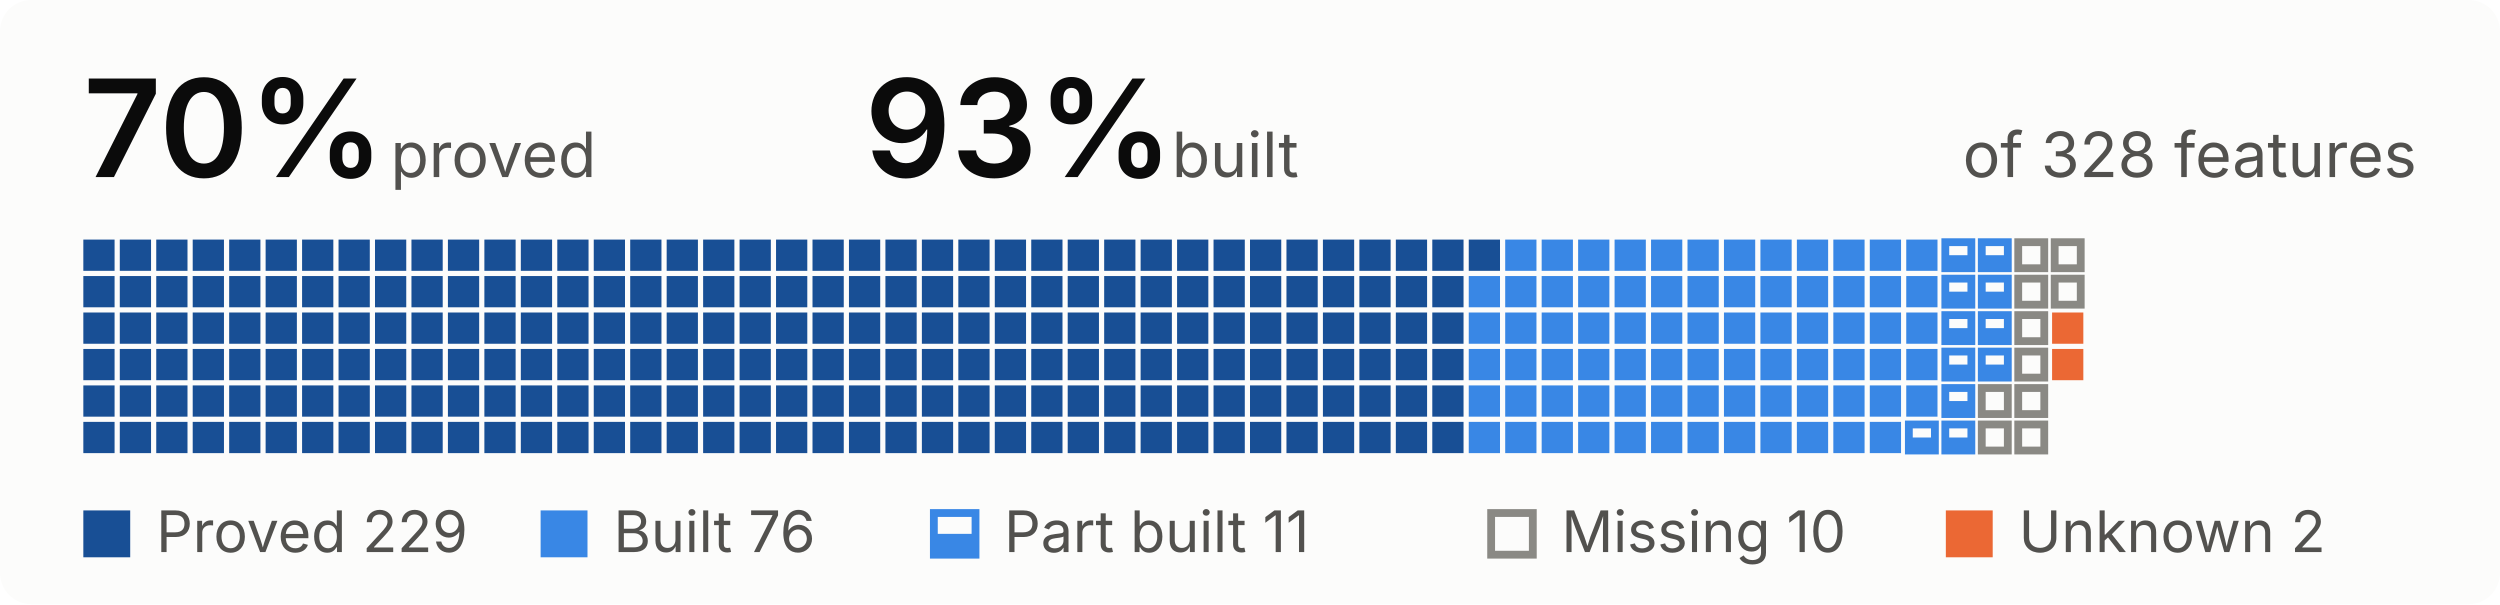
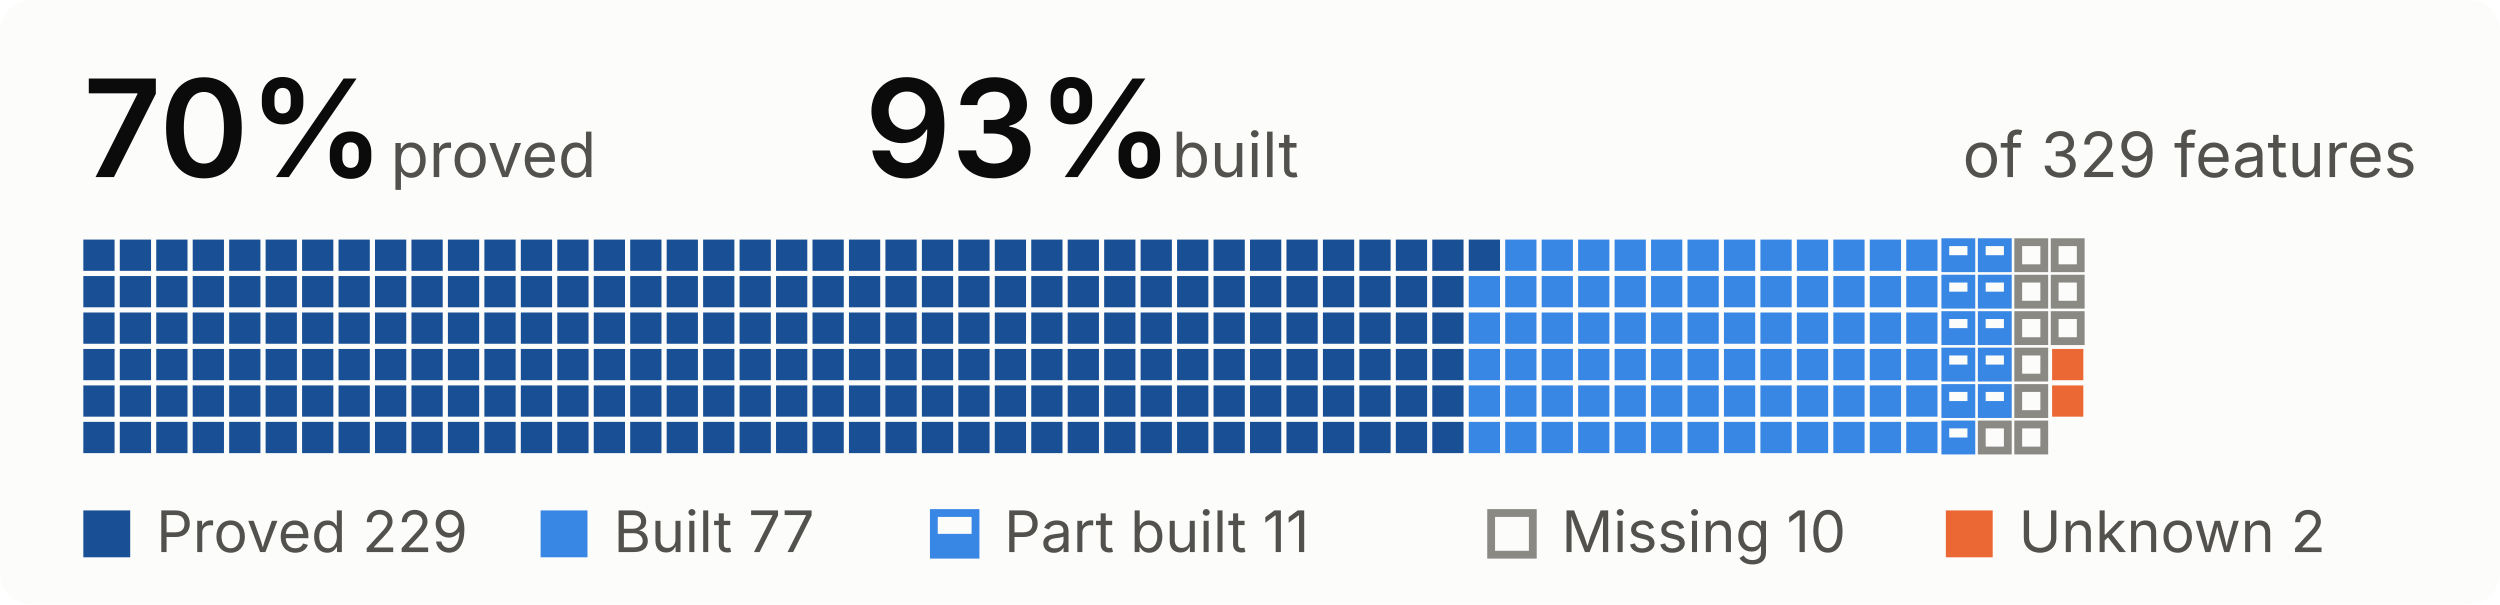
- <svg xmlns="http://www.w3.org/2000/svg" width="480" height="116" viewBox="0 0 480 116" role="img" aria-label="70 percent proved, 93 percent built, of 328 features">
+ <svg xmlns="http://www.w3.org/2000/svg" width="480" height="116" viewBox="0 0 480 116" role="img" aria-label="70 percent proved, 93 percent built, of 329 features">
  <style>
.bg{fill:#fcfcfb}.t{fill:#0b0b0b}.s{fill:#52514e}.rule{fill:#e1e0d9}
.proved{fill:#184f95}.built{fill:#3987e5}.unknown{fill:#eb6834}
.part-o{fill:none;stroke:#3987e5;stroke-width:1.5}.part-f{fill:#3987e5}
.missing{fill:none;stroke:#8a8984;stroke-width:1.5}
.pass{fill:#184f95}.fail{fill:#eb6834}.none{fill:none;stroke:#8a8984;stroke-width:1.5}
@media (prefers-color-scheme:dark){
.bg{fill:#1a1a19}.t{fill:#f0efec}.s{fill:#c3c2b7}.rule{fill:#383835}
.proved{fill:#86b6ef}.built{fill:#3987e5}.unknown{fill:#d95926}
.part-o{stroke:#3987e5}.part-f{fill:#3987e5}
.missing{stroke:#8d8c85}
.pass{fill:#86b6ef}.fail{fill:#d95926}.none{stroke:#8d8c85}
}
text{font-family:system-ui,-apple-system,"Segoe UI",sans-serif;font-size:12px}
.big{font-size:26px;font-weight:600}.b{font-weight:600}.xs{font-size:11px}
</style>
  <rect width="480" height="116" rx="6" class="bg" />
  <text x="16.0" y="34.0" class="t big">70%</text>
  <text x="75.0" y="34.0" class="s">proved</text>
  <text x="166.0" y="34.0" class="t big">93%</text>
  <text x="225.0" y="34.0" class="s">built</text>
-   <text x="464.0" y="34.0" class="s" text-anchor="end">of 328 features</text>
+   <text x="464.0" y="34.0" class="s" text-anchor="end">of 329 features</text>
  <rect x="16.0" y="46.0" width="6" height="6" class="proved" />
  <rect x="16.0" y="53.0" width="6" height="6" class="proved" />
  <rect x="16.0" y="60.0" width="6" height="6" class="proved" />
  <rect x="16.0" y="67.0" width="6" height="6" class="proved" />
  <rect x="16.0" y="74.0" width="6" height="6" class="proved" />
  <rect x="16.0" y="81.0" width="6" height="6" class="proved" />
  <rect x="23.0" y="46.0" width="6" height="6" class="proved" />
  <rect x="23.0" y="53.0" width="6" height="6" class="proved" />
  <rect x="23.0" y="60.0" width="6" height="6" class="proved" />
  <rect x="23.0" y="67.0" width="6" height="6" class="proved" />
  <rect x="23.0" y="74.0" width="6" height="6" class="proved" />
  <rect x="23.0" y="81.0" width="6" height="6" class="proved" />
  <rect x="30.0" y="46.0" width="6" height="6" class="proved" />
  <rect x="30.0" y="53.0" width="6" height="6" class="proved" />
  <rect x="30.0" y="60.0" width="6" height="6" class="proved" />
  <rect x="30.0" y="67.0" width="6" height="6" class="proved" />
  <rect x="30.0" y="74.0" width="6" height="6" class="proved" />
  <rect x="30.0" y="81.0" width="6" height="6" class="proved" />
  <rect x="37.0" y="46.0" width="6" height="6" class="proved" />
  <rect x="37.0" y="53.0" width="6" height="6" class="proved" />
  <rect x="37.0" y="60.0" width="6" height="6" class="proved" />
  <rect x="37.0" y="67.0" width="6" height="6" class="proved" />
  <rect x="37.0" y="74.0" width="6" height="6" class="proved" />
  <rect x="37.0" y="81.0" width="6" height="6" class="proved" />
  <rect x="44.0" y="46.0" width="6" height="6" class="proved" />
  <rect x="44.0" y="53.0" width="6" height="6" class="proved" />
  <rect x="44.0" y="60.0" width="6" height="6" class="proved" />
  <rect x="44.0" y="67.0" width="6" height="6" class="proved" />
  <rect x="44.0" y="74.0" width="6" height="6" class="proved" />
  <rect x="44.0" y="81.0" width="6" height="6" class="proved" />
  <rect x="51.0" y="46.0" width="6" height="6" class="proved" />
  <rect x="51.0" y="53.0" width="6" height="6" class="proved" />
  <rect x="51.0" y="60.0" width="6" height="6" class="proved" />
  <rect x="51.0" y="67.0" width="6" height="6" class="proved" />
  <rect x="51.0" y="74.0" width="6" height="6" class="proved" />
  <rect x="51.0" y="81.0" width="6" height="6" class="proved" />
  <rect x="58.0" y="46.0" width="6" height="6" class="proved" />
  <rect x="58.0" y="53.0" width="6" height="6" class="proved" />
  <rect x="58.0" y="60.0" width="6" height="6" class="proved" />
  <rect x="58.0" y="67.0" width="6" height="6" class="proved" />
  <rect x="58.0" y="74.0" width="6" height="6" class="proved" />
  <rect x="58.0" y="81.0" width="6" height="6" class="proved" />
  <rect x="65.0" y="46.0" width="6" height="6" class="proved" />
  <rect x="65.0" y="53.0" width="6" height="6" class="proved" />
  <rect x="65.0" y="60.0" width="6" height="6" class="proved" />
  <rect x="65.0" y="67.0" width="6" height="6" class="proved" />
  <rect x="65.0" y="74.0" width="6" height="6" class="proved" />
  <rect x="65.0" y="81.0" width="6" height="6" class="proved" />
  <rect x="72.0" y="46.0" width="6" height="6" class="proved" />
  <rect x="72.0" y="53.0" width="6" height="6" class="proved" />
  <rect x="72.0" y="60.0" width="6" height="6" class="proved" />
  <rect x="72.0" y="67.0" width="6" height="6" class="proved" />
  <rect x="72.0" y="74.0" width="6" height="6" class="proved" />
  <rect x="72.0" y="81.0" width="6" height="6" class="proved" />
  <rect x="79.0" y="46.0" width="6" height="6" class="proved" />
  <rect x="79.0" y="53.0" width="6" height="6" class="proved" />
  <rect x="79.0" y="60.0" width="6" height="6" class="proved" />
  <rect x="79.0" y="67.0" width="6" height="6" class="proved" />
  <rect x="79.0" y="74.0" width="6" height="6" class="proved" />
  <rect x="79.0" y="81.0" width="6" height="6" class="proved" />
  <rect x="86.0" y="46.0" width="6" height="6" class="proved" />
  <rect x="86.0" y="53.0" width="6" height="6" class="proved" />
  <rect x="86.0" y="60.0" width="6" height="6" class="proved" />
  <rect x="86.0" y="67.0" width="6" height="6" class="proved" />
  <rect x="86.0" y="74.0" width="6" height="6" class="proved" />
  <rect x="86.0" y="81.0" width="6" height="6" class="proved" />
  <rect x="93.0" y="46.0" width="6" height="6" class="proved" />
  <rect x="93.0" y="53.0" width="6" height="6" class="proved" />
  <rect x="93.0" y="60.0" width="6" height="6" class="proved" />
  <rect x="93.0" y="67.0" width="6" height="6" class="proved" />
  <rect x="93.0" y="74.0" width="6" height="6" class="proved" />
  <rect x="93.0" y="81.0" width="6" height="6" class="proved" />
  <rect x="100.0" y="46.0" width="6" height="6" class="proved" />
  <rect x="100.0" y="53.0" width="6" height="6" class="proved" />
  <rect x="100.0" y="60.0" width="6" height="6" class="proved" />
  <rect x="100.0" y="67.0" width="6" height="6" class="proved" />
  <rect x="100.0" y="74.0" width="6" height="6" class="proved" />
  <rect x="100.0" y="81.0" width="6" height="6" class="proved" />
  <rect x="107.0" y="46.0" width="6" height="6" class="proved" />
  <rect x="107.0" y="53.0" width="6" height="6" class="proved" />
  <rect x="107.0" y="60.0" width="6" height="6" class="proved" />
  <rect x="107.0" y="67.0" width="6" height="6" class="proved" />
  <rect x="107.0" y="74.0" width="6" height="6" class="proved" />
  <rect x="107.0" y="81.0" width="6" height="6" class="proved" />
  <rect x="114.0" y="46.0" width="6" height="6" class="proved" />
  <rect x="114.0" y="53.0" width="6" height="6" class="proved" />
  <rect x="114.0" y="60.0" width="6" height="6" class="proved" />
  <rect x="114.0" y="67.0" width="6" height="6" class="proved" />
  <rect x="114.0" y="74.0" width="6" height="6" class="proved" />
  <rect x="114.0" y="81.0" width="6" height="6" class="proved" />
  <rect x="121.0" y="46.0" width="6" height="6" class="proved" />
  <rect x="121.0" y="53.0" width="6" height="6" class="proved" />
  <rect x="121.0" y="60.0" width="6" height="6" class="proved" />
  <rect x="121.0" y="67.0" width="6" height="6" class="proved" />
  <rect x="121.0" y="74.0" width="6" height="6" class="proved" />
  <rect x="121.0" y="81.0" width="6" height="6" class="proved" />
  <rect x="128.0" y="46.0" width="6" height="6" class="proved" />
  <rect x="128.0" y="53.0" width="6" height="6" class="proved" />
  <rect x="128.0" y="60.0" width="6" height="6" class="proved" />
  <rect x="128.0" y="67.0" width="6" height="6" class="proved" />
  <rect x="128.0" y="74.0" width="6" height="6" class="proved" />
  <rect x="128.0" y="81.0" width="6" height="6" class="proved" />
  <rect x="135.0" y="46.0" width="6" height="6" class="proved" />
  <rect x="135.0" y="53.0" width="6" height="6" class="proved" />
  <rect x="135.0" y="60.0" width="6" height="6" class="proved" />
  <rect x="135.0" y="67.0" width="6" height="6" class="proved" />
  <rect x="135.0" y="74.0" width="6" height="6" class="proved" />
  <rect x="135.0" y="81.0" width="6" height="6" class="proved" />
  <rect x="142.0" y="46.0" width="6" height="6" class="proved" />
  <rect x="142.0" y="53.0" width="6" height="6" class="proved" />
  <rect x="142.0" y="60.0" width="6" height="6" class="proved" />
  <rect x="142.0" y="67.0" width="6" height="6" class="proved" />
  <rect x="142.0" y="74.0" width="6" height="6" class="proved" />
  <rect x="142.0" y="81.0" width="6" height="6" class="proved" />
  <rect x="149.0" y="46.0" width="6" height="6" class="proved" />
  <rect x="149.0" y="53.0" width="6" height="6" class="proved" />
  <rect x="149.0" y="60.0" width="6" height="6" class="proved" />
  <rect x="149.0" y="67.0" width="6" height="6" class="proved" />
  <rect x="149.0" y="74.0" width="6" height="6" class="proved" />
  <rect x="149.0" y="81.0" width="6" height="6" class="proved" />
  <rect x="156.0" y="46.0" width="6" height="6" class="proved" />
  <rect x="156.0" y="53.0" width="6" height="6" class="proved" />
  <rect x="156.0" y="60.0" width="6" height="6" class="proved" />
  <rect x="156.0" y="67.0" width="6" height="6" class="proved" />
  <rect x="156.0" y="74.0" width="6" height="6" class="proved" />
  <rect x="156.0" y="81.0" width="6" height="6" class="proved" />
  <rect x="163.0" y="46.0" width="6" height="6" class="proved" />
  <rect x="163.0" y="53.0" width="6" height="6" class="proved" />
  <rect x="163.0" y="60.0" width="6" height="6" class="proved" />
  <rect x="163.0" y="67.0" width="6" height="6" class="proved" />
  <rect x="163.0" y="74.0" width="6" height="6" class="proved" />
  <rect x="163.0" y="81.0" width="6" height="6" class="proved" />
  <rect x="170.0" y="46.0" width="6" height="6" class="proved" />
  <rect x="170.0" y="53.0" width="6" height="6" class="proved" />
  <rect x="170.0" y="60.0" width="6" height="6" class="proved" />
  <rect x="170.0" y="67.0" width="6" height="6" class="proved" />
  <rect x="170.0" y="74.0" width="6" height="6" class="proved" />
  <rect x="170.0" y="81.0" width="6" height="6" class="proved" />
  <rect x="177.0" y="46.0" width="6" height="6" class="proved" />
  <rect x="177.0" y="53.0" width="6" height="6" class="proved" />
  <rect x="177.0" y="60.0" width="6" height="6" class="proved" />
  <rect x="177.0" y="67.0" width="6" height="6" class="proved" />
  <rect x="177.0" y="74.0" width="6" height="6" class="proved" />
  <rect x="177.0" y="81.0" width="6" height="6" class="proved" />
  <rect x="184.0" y="46.0" width="6" height="6" class="proved" />
  <rect x="184.0" y="53.0" width="6" height="6" class="proved" />
  <rect x="184.0" y="60.0" width="6" height="6" class="proved" />
  <rect x="184.0" y="67.0" width="6" height="6" class="proved" />
  <rect x="184.0" y="74.0" width="6" height="6" class="proved" />
  <rect x="184.0" y="81.0" width="6" height="6" class="proved" />
  <rect x="191.0" y="46.0" width="6" height="6" class="proved" />
  <rect x="191.0" y="53.0" width="6" height="6" class="proved" />
  <rect x="191.0" y="60.0" width="6" height="6" class="proved" />
  <rect x="191.0" y="67.0" width="6" height="6" class="proved" />
  <rect x="191.0" y="74.0" width="6" height="6" class="proved" />
  <rect x="191.0" y="81.0" width="6" height="6" class="proved" />
  <rect x="198.0" y="46.0" width="6" height="6" class="proved" />
  <rect x="198.0" y="53.0" width="6" height="6" class="proved" />
  <rect x="198.0" y="60.0" width="6" height="6" class="proved" />
  <rect x="198.0" y="67.0" width="6" height="6" class="proved" />
  <rect x="198.0" y="74.0" width="6" height="6" class="proved" />
  <rect x="198.0" y="81.0" width="6" height="6" class="proved" />
  <rect x="205.0" y="46.0" width="6" height="6" class="proved" />
  <rect x="205.0" y="53.0" width="6" height="6" class="proved" />
  <rect x="205.0" y="60.0" width="6" height="6" class="proved" />
  <rect x="205.0" y="67.0" width="6" height="6" class="proved" />
  <rect x="205.0" y="74.0" width="6" height="6" class="proved" />
  <rect x="205.0" y="81.0" width="6" height="6" class="proved" />
  <rect x="212.0" y="46.0" width="6" height="6" class="proved" />
  <rect x="212.0" y="53.0" width="6" height="6" class="proved" />
  <rect x="212.0" y="60.0" width="6" height="6" class="proved" />
  <rect x="212.0" y="67.0" width="6" height="6" class="proved" />
  <rect x="212.0" y="74.0" width="6" height="6" class="proved" />
  <rect x="212.0" y="81.0" width="6" height="6" class="proved" />
  <rect x="219.0" y="46.0" width="6" height="6" class="proved" />
  <rect x="219.0" y="53.0" width="6" height="6" class="proved" />
  <rect x="219.0" y="60.0" width="6" height="6" class="proved" />
  <rect x="219.0" y="67.0" width="6" height="6" class="proved" />
  <rect x="219.0" y="74.0" width="6" height="6" class="proved" />
  <rect x="219.0" y="81.0" width="6" height="6" class="proved" />
  <rect x="226.0" y="46.0" width="6" height="6" class="proved" />
  <rect x="226.0" y="53.0" width="6" height="6" class="proved" />
  <rect x="226.0" y="60.0" width="6" height="6" class="proved" />
  <rect x="226.0" y="67.0" width="6" height="6" class="proved" />
  <rect x="226.0" y="74.0" width="6" height="6" class="proved" />
  <rect x="226.0" y="81.0" width="6" height="6" class="proved" />
  <rect x="233.0" y="46.0" width="6" height="6" class="proved" />
  <rect x="233.0" y="53.0" width="6" height="6" class="proved" />
  <rect x="233.0" y="60.0" width="6" height="6" class="proved" />
  <rect x="233.0" y="67.0" width="6" height="6" class="proved" />
  <rect x="233.0" y="74.0" width="6" height="6" class="proved" />
  <rect x="233.0" y="81.0" width="6" height="6" class="proved" />
  <rect x="240.0" y="46.0" width="6" height="6" class="proved" />
  <rect x="240.0" y="53.0" width="6" height="6" class="proved" />
  <rect x="240.0" y="60.0" width="6" height="6" class="proved" />
  <rect x="240.0" y="67.0" width="6" height="6" class="proved" />
  <rect x="240.0" y="74.0" width="6" height="6" class="proved" />
  <rect x="240.0" y="81.0" width="6" height="6" class="proved" />
  <rect x="247.0" y="46.0" width="6" height="6" class="proved" />
  <rect x="247.0" y="53.0" width="6" height="6" class="proved" />
  <rect x="247.0" y="60.0" width="6" height="6" class="proved" />
  <rect x="247.0" y="67.0" width="6" height="6" class="proved" />
  <rect x="247.0" y="74.0" width="6" height="6" class="proved" />
  <rect x="247.0" y="81.0" width="6" height="6" class="proved" />
  <rect x="254.0" y="46.0" width="6" height="6" class="proved" />
  <rect x="254.0" y="53.0" width="6" height="6" class="proved" />
  <rect x="254.0" y="60.0" width="6" height="6" class="proved" />
  <rect x="254.0" y="67.0" width="6" height="6" class="proved" />
  <rect x="254.0" y="74.0" width="6" height="6" class="proved" />
  <rect x="254.0" y="81.0" width="6" height="6" class="proved" />
  <rect x="261.0" y="46.0" width="6" height="6" class="proved" />
  <rect x="261.0" y="53.0" width="6" height="6" class="proved" />
  <rect x="261.0" y="60.0" width="6" height="6" class="proved" />
  <rect x="261.0" y="67.0" width="6" height="6" class="proved" />
  <rect x="261.0" y="74.0" width="6" height="6" class="proved" />
  <rect x="261.0" y="81.0" width="6" height="6" class="proved" />
  <rect x="268.0" y="46.0" width="6" height="6" class="proved" />
  <rect x="268.0" y="53.0" width="6" height="6" class="proved" />
  <rect x="268.0" y="60.0" width="6" height="6" class="proved" />
  <rect x="268.0" y="67.0" width="6" height="6" class="proved" />
  <rect x="268.0" y="74.0" width="6" height="6" class="proved" />
  <rect x="268.0" y="81.0" width="6" height="6" class="proved" />
  <rect x="275.0" y="46.0" width="6" height="6" class="proved" />
  <rect x="275.0" y="53.0" width="6" height="6" class="proved" />
  <rect x="275.0" y="60.0" width="6" height="6" class="proved" />
  <rect x="275.0" y="67.0" width="6" height="6" class="proved" />
  <rect x="275.0" y="74.0" width="6" height="6" class="proved" />
  <rect x="275.0" y="81.0" width="6" height="6" class="proved" />
  <rect x="282.0" y="46.0" width="6" height="6" class="proved" />
  <rect x="282.0" y="53.0" width="6" height="6" class="built" />
  <rect x="282.0" y="60.0" width="6" height="6" class="built" />
  <rect x="282.0" y="67.0" width="6" height="6" class="built" />
  <rect x="282.0" y="74.0" width="6" height="6" class="built" />
  <rect x="282.0" y="81.0" width="6" height="6" class="built" />
  <rect x="289.0" y="46.0" width="6" height="6" class="built" />
  <rect x="289.0" y="53.0" width="6" height="6" class="built" />
  <rect x="289.0" y="60.0" width="6" height="6" class="built" />
  <rect x="289.0" y="67.0" width="6" height="6" class="built" />
  <rect x="289.0" y="74.0" width="6" height="6" class="built" />
  <rect x="289.0" y="81.0" width="6" height="6" class="built" />
  <rect x="296.0" y="46.0" width="6" height="6" class="built" />
  <rect x="296.0" y="53.0" width="6" height="6" class="built" />
  <rect x="296.0" y="60.0" width="6" height="6" class="built" />
  <rect x="296.0" y="67.0" width="6" height="6" class="built" />
  <rect x="296.0" y="74.0" width="6" height="6" class="built" />
  <rect x="296.0" y="81.0" width="6" height="6" class="built" />
  <rect x="303.0" y="46.0" width="6" height="6" class="built" />
  <rect x="303.0" y="53.0" width="6" height="6" class="built" />
  <rect x="303.0" y="60.0" width="6" height="6" class="built" />
  <rect x="303.0" y="67.0" width="6" height="6" class="built" />
  <rect x="303.0" y="74.0" width="6" height="6" class="built" />
  <rect x="303.0" y="81.0" width="6" height="6" class="built" />
  <rect x="310.0" y="46.0" width="6" height="6" class="built" />
  <rect x="310.0" y="53.0" width="6" height="6" class="built" />
  <rect x="310.0" y="60.0" width="6" height="6" class="built" />
  <rect x="310.0" y="67.0" width="6" height="6" class="built" />
  <rect x="310.0" y="74.0" width="6" height="6" class="built" />
  <rect x="310.0" y="81.0" width="6" height="6" class="built" />
  <rect x="317.0" y="46.0" width="6" height="6" class="built" />
  <rect x="317.0" y="53.0" width="6" height="6" class="built" />
  <rect x="317.0" y="60.0" width="6" height="6" class="built" />
  <rect x="317.0" y="67.0" width="6" height="6" class="built" />
  <rect x="317.0" y="74.0" width="6" height="6" class="built" />
  <rect x="317.0" y="81.0" width="6" height="6" class="built" />
  <rect x="324.0" y="46.0" width="6" height="6" class="built" />
  <rect x="324.0" y="53.0" width="6" height="6" class="built" />
  <rect x="324.0" y="60.0" width="6" height="6" class="built" />
  <rect x="324.0" y="67.0" width="6" height="6" class="built" />
  <rect x="324.0" y="74.0" width="6" height="6" class="built" />
  <rect x="324.0" y="81.0" width="6" height="6" class="built" />
  <rect x="331.0" y="46.0" width="6" height="6" class="built" />
  <rect x="331.0" y="53.0" width="6" height="6" class="built" />
  <rect x="331.0" y="60.0" width="6" height="6" class="built" />
  <rect x="331.0" y="67.0" width="6" height="6" class="built" />
  <rect x="331.0" y="74.0" width="6" height="6" class="built" />
  <rect x="331.0" y="81.0" width="6" height="6" class="built" />
  <rect x="338.0" y="46.0" width="6" height="6" class="built" />
  <rect x="338.0" y="53.0" width="6" height="6" class="built" />
  <rect x="338.0" y="60.0" width="6" height="6" class="built" />
  <rect x="338.0" y="67.0" width="6" height="6" class="built" />
  <rect x="338.0" y="74.0" width="6" height="6" class="built" />
  <rect x="338.0" y="81.0" width="6" height="6" class="built" />
  <rect x="345.0" y="46.0" width="6" height="6" class="built" />
  <rect x="345.0" y="53.0" width="6" height="6" class="built" />
  <rect x="345.0" y="60.0" width="6" height="6" class="built" />
  <rect x="345.0" y="67.0" width="6" height="6" class="built" />
  <rect x="345.0" y="74.0" width="6" height="6" class="built" />
  <rect x="345.0" y="81.0" width="6" height="6" class="built" />
  <rect x="352.0" y="46.0" width="6" height="6" class="built" />
  <rect x="352.0" y="53.0" width="6" height="6" class="built" />
  <rect x="352.0" y="60.0" width="6" height="6" class="built" />
  <rect x="352.0" y="67.0" width="6" height="6" class="built" />
  <rect x="352.0" y="74.0" width="6" height="6" class="built" />
  <rect x="352.0" y="81.0" width="6" height="6" class="built" />
  <rect x="359.0" y="46.0" width="6" height="6" class="built" />
  <rect x="359.0" y="53.0" width="6" height="6" class="built" />
  <rect x="359.0" y="60.0" width="6" height="6" class="built" />
  <rect x="359.0" y="67.0" width="6" height="6" class="built" />
  <rect x="359.0" y="74.0" width="6" height="6" class="built" />
  <rect x="359.0" y="81.0" width="6" height="6" class="built" />
  <rect x="366.0" y="46.0" width="6" height="6" class="built" />
  <rect x="366.0" y="53.0" width="6" height="6" class="built" />
  <rect x="366.0" y="60.0" width="6" height="6" class="built" />
  <rect x="366.0" y="67.0" width="6" height="6" class="built" />
  <rect x="366.0" y="74.0" width="6" height="6" class="built" />
-   <rect x="366.5" y="81.5" width="5" height="5" fill="none" class="part-o" />
-   <rect x="366.0" y="84.0" width="6" height="3.0" class="part-f" />
+   <rect x="366.0" y="81.0" width="6" height="6" class="built" />
  <rect x="373.5" y="46.5" width="5" height="5" fill="none" class="part-o" />
  <rect x="373.0" y="49.0" width="6" height="3.0" class="part-f" />
  <rect x="373.5" y="53.5" width="5" height="5" fill="none" class="part-o" />
  <rect x="373.0" y="56.0" width="6" height="3.0" class="part-f" />
  <rect x="373.5" y="60.5" width="5" height="5" fill="none" class="part-o" />
  <rect x="373.0" y="63.0" width="6" height="3.0" class="part-f" />
  <rect x="373.5" y="67.5" width="5" height="5" fill="none" class="part-o" />
  <rect x="373.0" y="70.0" width="6" height="3.0" class="part-f" />
  <rect x="373.5" y="74.5" width="5" height="5" fill="none" class="part-o" />
  <rect x="373.0" y="77.0" width="6" height="3.0" class="part-f" />
  <rect x="373.5" y="81.5" width="5" height="5" fill="none" class="part-o" />
  <rect x="373.0" y="84.0" width="6" height="3.0" class="part-f" />
  <rect x="380.5" y="46.5" width="5" height="5" fill="none" class="part-o" />
  <rect x="380.0" y="49.0" width="6" height="3.0" class="part-f" />
  <rect x="380.5" y="53.5" width="5" height="5" fill="none" class="part-o" />
  <rect x="380.0" y="56.0" width="6" height="3.0" class="part-f" />
  <rect x="380.5" y="60.5" width="5" height="5" fill="none" class="part-o" />
  <rect x="380.0" y="63.0" width="6" height="3.0" class="part-f" />
  <rect x="380.5" y="67.5" width="5" height="5" fill="none" class="part-o" />
  <rect x="380.0" y="70.0" width="6" height="3.0" class="part-f" />
-   <rect x="380.5" y="74.5" width="5" height="5" fill="none" class="missing" />
+   <rect x="380.5" y="74.5" width="5" height="5" fill="none" class="part-o" />
+   <rect x="380.0" y="77.0" width="6" height="3.0" class="part-f" />
  <rect x="380.5" y="81.5" width="5" height="5" fill="none" class="missing" />
  <rect x="387.5" y="46.5" width="5" height="5" fill="none" class="missing" />
  <rect x="387.5" y="53.5" width="5" height="5" fill="none" class="missing" />
  <rect x="387.5" y="60.5" width="5" height="5" fill="none" class="missing" />
  <rect x="387.5" y="67.5" width="5" height="5" fill="none" class="missing" />
  <rect x="387.5" y="74.5" width="5" height="5" fill="none" class="missing" />
  <rect x="387.5" y="81.5" width="5" height="5" fill="none" class="missing" />
  <rect x="394.5" y="46.5" width="5" height="5" fill="none" class="missing" />
  <rect x="394.5" y="53.5" width="5" height="5" fill="none" class="missing" />
-   <rect x="394.0" y="60.0" width="6" height="6" class="unknown" />
+   <rect x="394.5" y="60.5" width="5" height="5" fill="none" class="missing" />
  <rect x="394.0" y="67.0" width="6" height="6" class="unknown" />
+   <rect x="394.0" y="74.0" width="6" height="6" class="unknown" />
  <rect x="16.0" y="98.0" width="9" height="9" class="proved" />
  <text x="30.0" y="106.0" class="s xs">Proved 229</text>
  <rect x="103.8" y="98.0" width="9" height="9" class="built" />
-   <text x="117.8" y="106.0" class="s xs">Built 76</text>
+   <text x="117.8" y="106.0" class="s xs">Built 77</text>
  <rect x="179.3" y="98.5" width="8" height="8" fill="none" class="part-o" />
  <rect x="178.8" y="102.5" width="9" height="4.5" class="part-f" />
  <text x="192.8" y="106.0" class="s xs">Part built 11</text>
  <rect x="286.3" y="98.5" width="8" height="8" fill="none" class="missing" />
  <text x="299.8" y="106.0" class="s xs">Missing 10</text>
  <rect x="373.6" y="98.0" width="9" height="9" class="unknown" />
  <text x="387.6" y="106.0" class="s xs">Unknown 2</text>
</svg>
